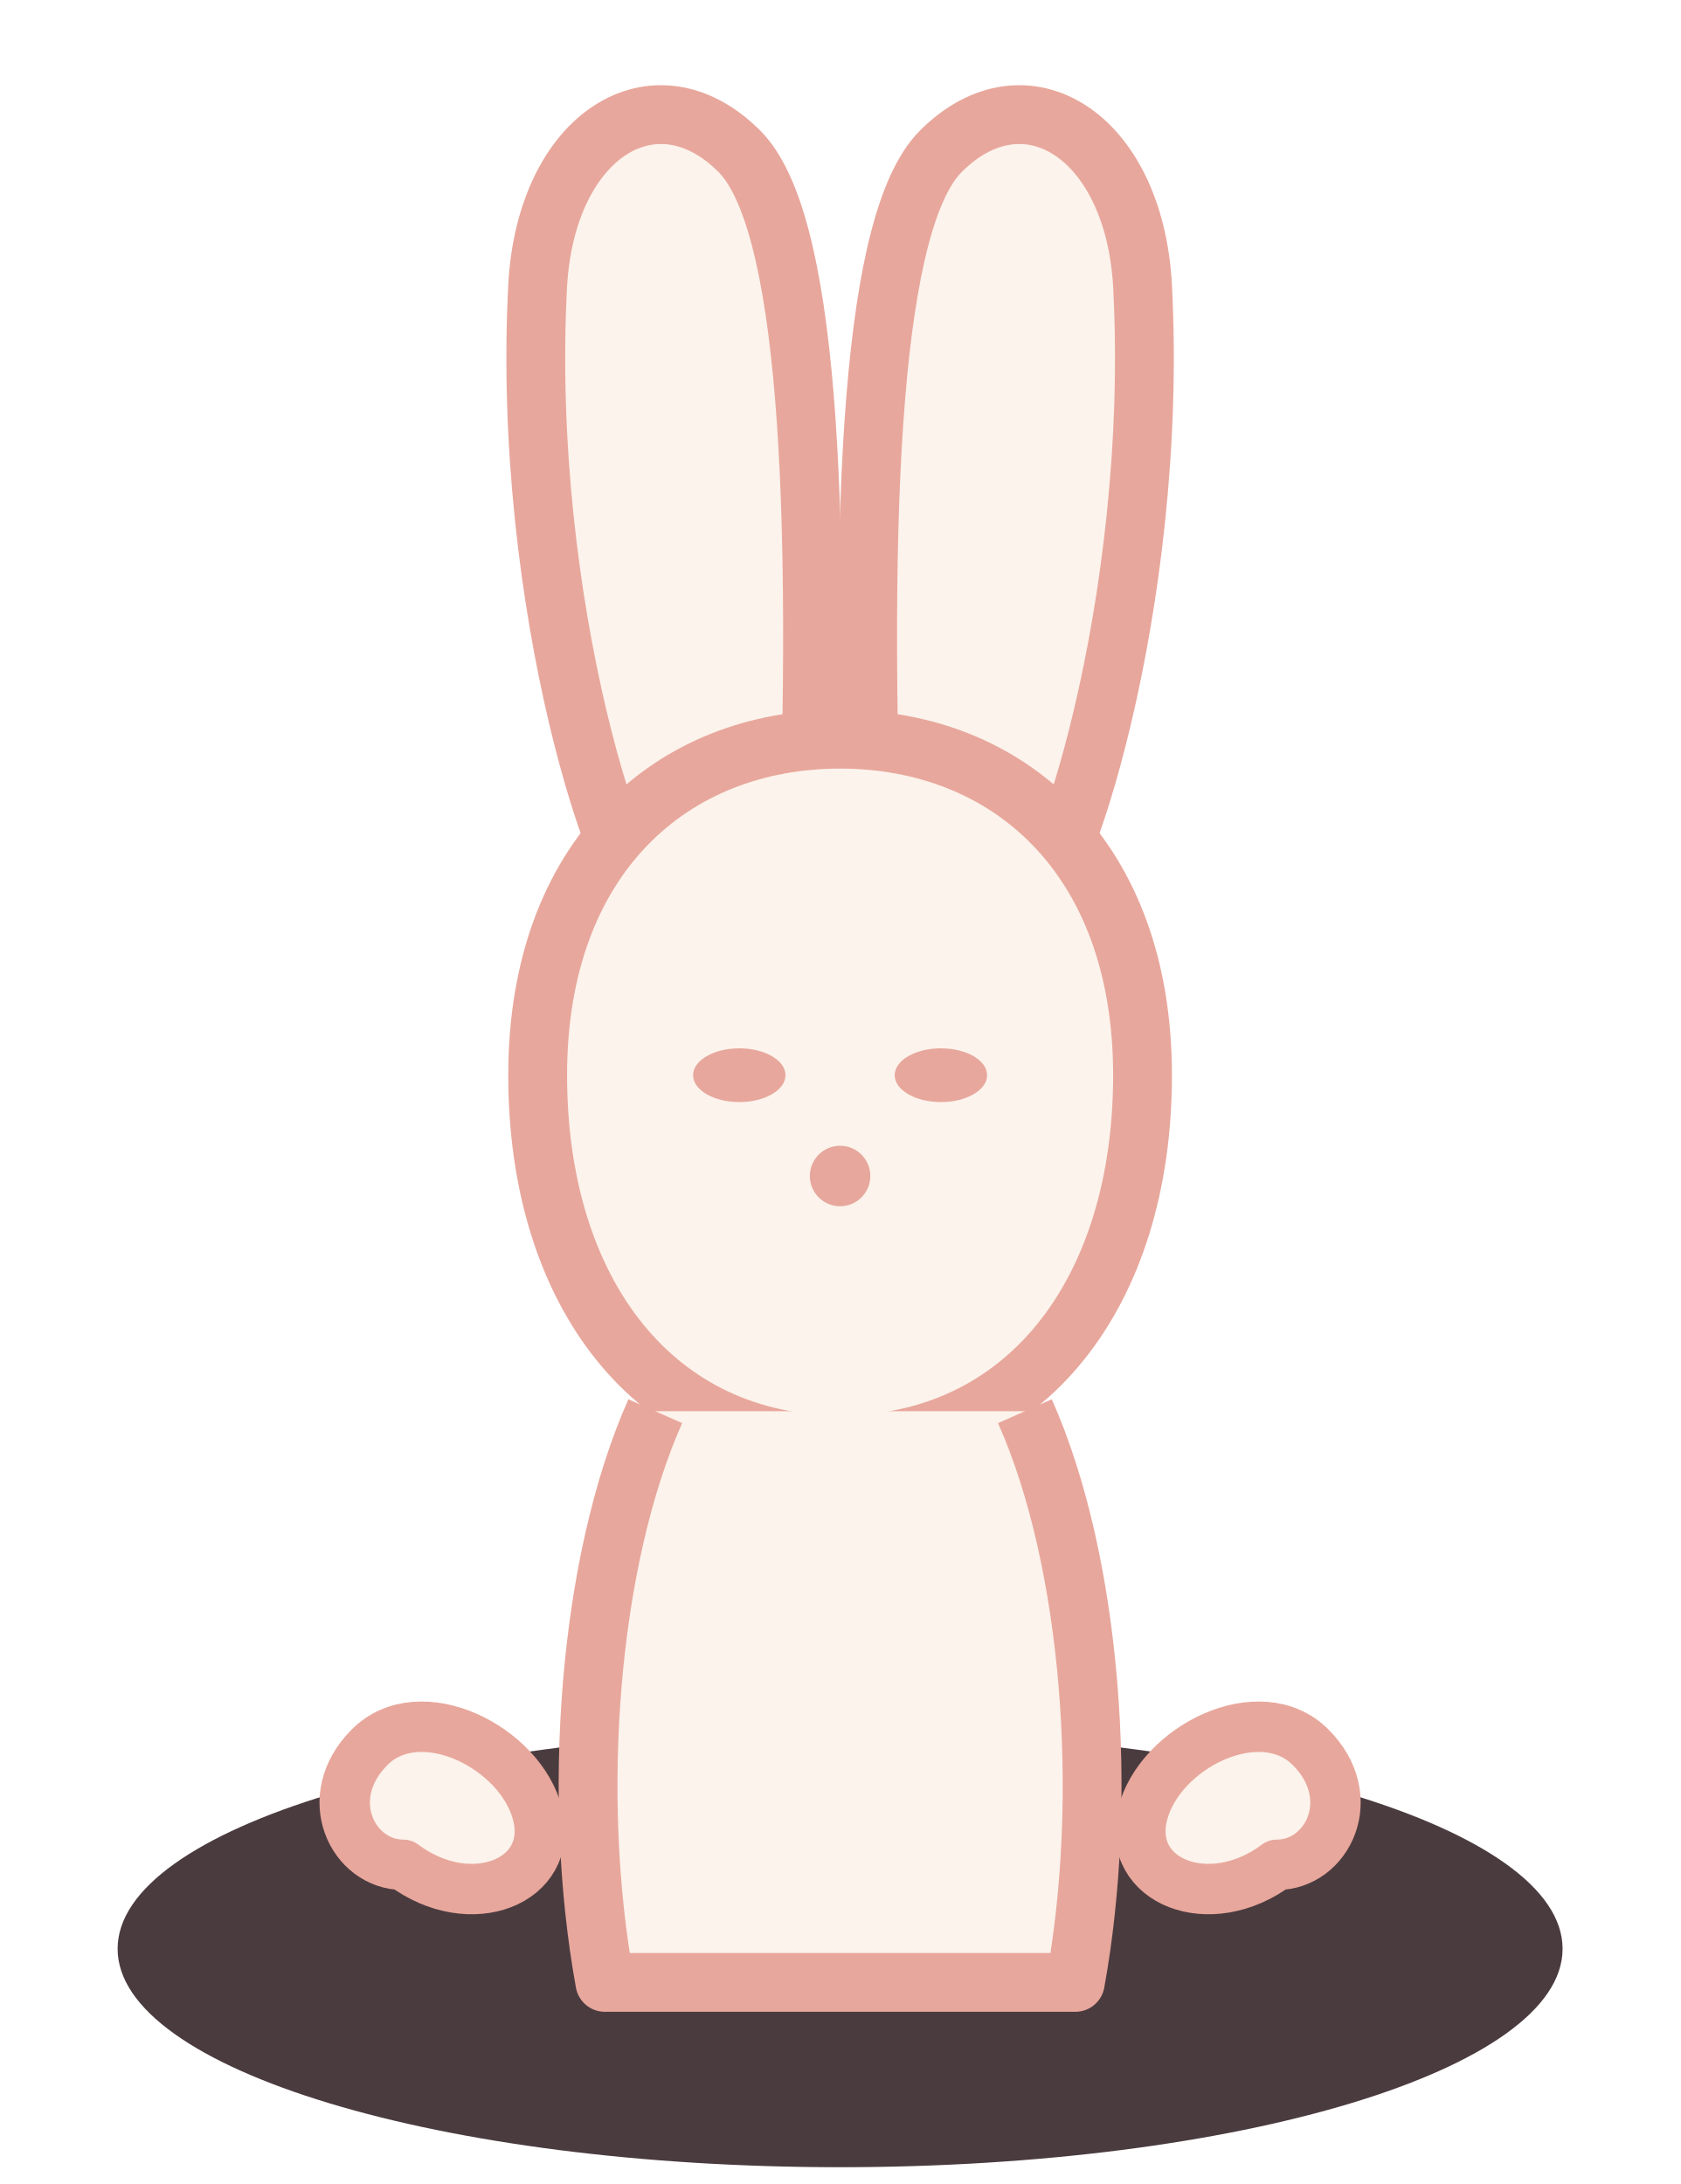
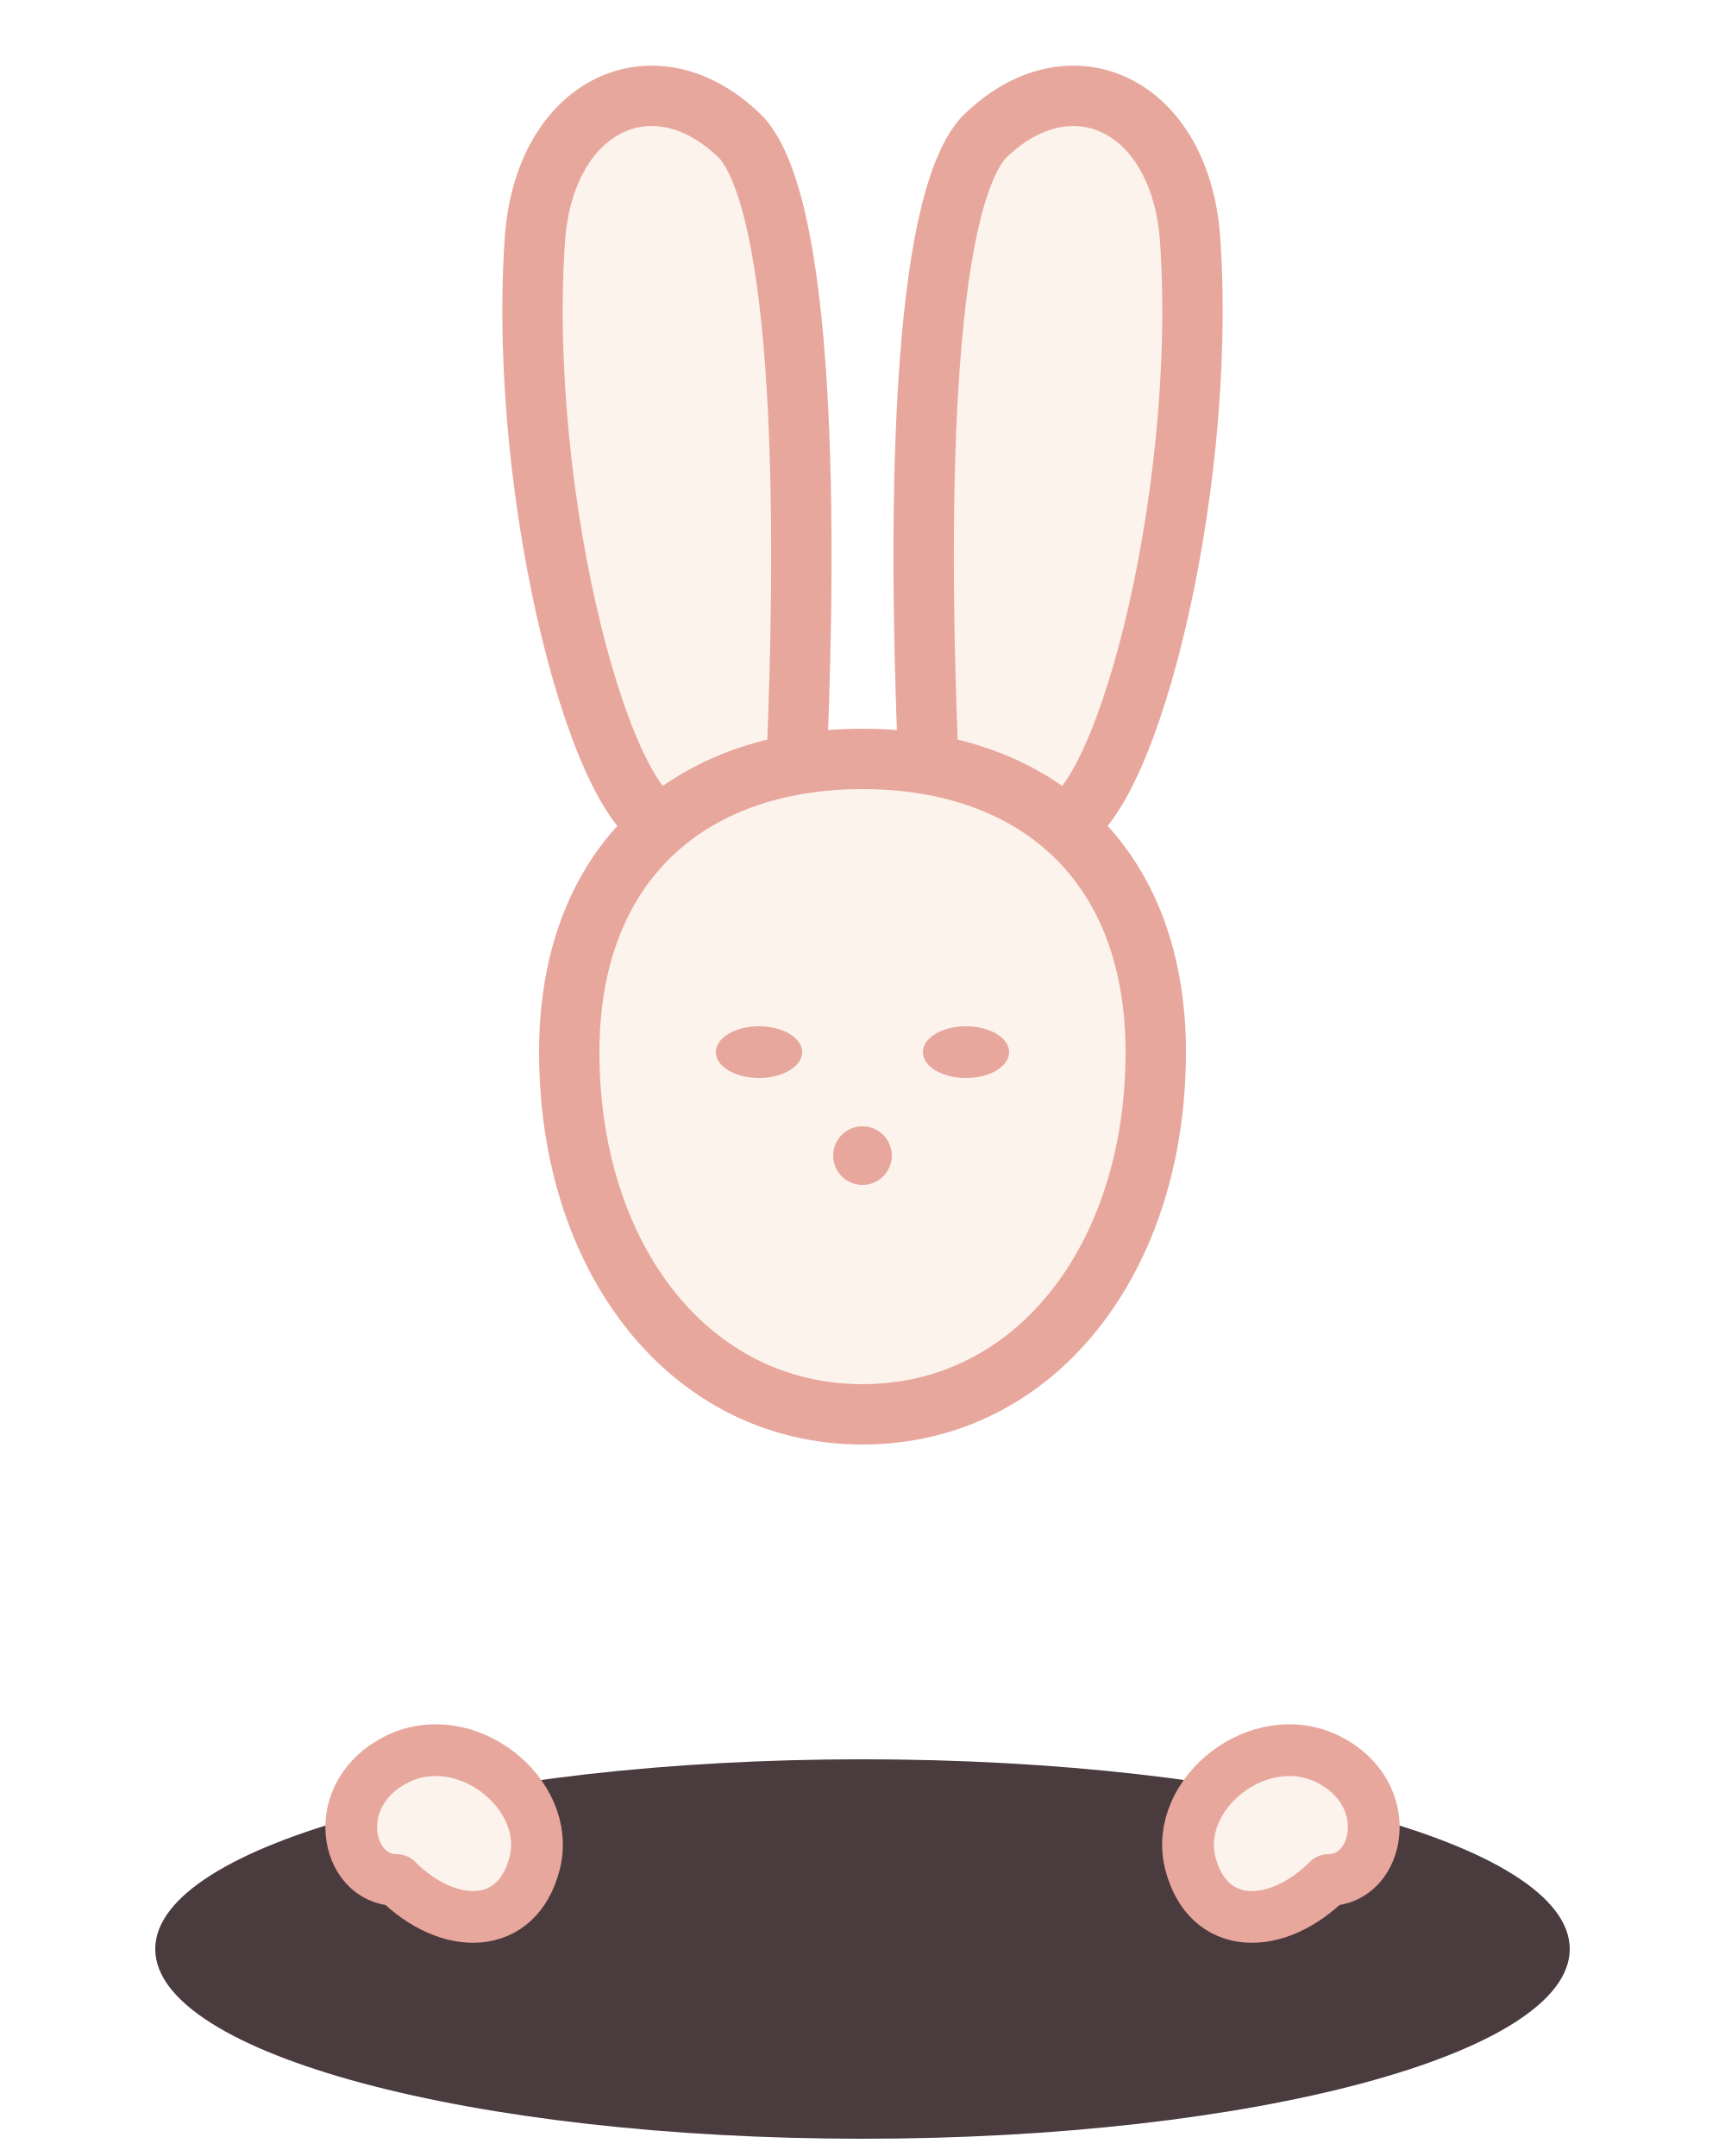
- <svg xmlns="http://www.w3.org/2000/svg" viewBox="0 0 200 260" fill="none" aria-hidden="true">
-   <defs>
-     <clipPath id="el-neutral-clip">
-       <ellipse cx="100" cy="232" rx="86" ry="26" />
-       <rect x="0" y="0" width="200" height="232" />
-     </clipPath>
-   </defs>
-   <ellipse cx="100" cy="232" rx="86" ry="26" fill="#4A3B3F" />
-   <g clip-path="url(#el-neutral-clip)">
-     <path d="M78 108 C74 108 62 72 64 34 C65 16 78 8 88 18 C96 26 98 58 96 108 C94 116 84 116 78 108Z" fill="#FBF3EC" stroke="#E8A79C" stroke-width="7" stroke-linejoin="round" />
-     <path d="M122 108 C126 108 138 72 136 34 C135 16 122 8 112 18 C104 26 102 58 104 108 C106 116 116 116 122 108Z" fill="#FBF3EC" stroke="#E8A79C" stroke-width="7" stroke-linejoin="round" />
-     <path d="M64 128 C64 102 80 88 100 88 C120 88 136 102 136 128 C136 154 122 172 100 172 C78 172 64 154 64 128Z" fill="#FBF3EC" stroke="#E8A79C" stroke-width="7" stroke-linejoin="round" />
-     <path d="M78 168 C70 186 68 214 72 236 L128 236 C132 214 130 186 122 168" fill="#FBF3EC" stroke="#E8A79C" stroke-width="7" stroke-linejoin="round" />
+ <svg xmlns="http://www.w3.org/2000/svg" viewBox="0 0 200 250" fill="none" aria-hidden="true">
+   <ellipse cx="100" cy="226" rx="82" ry="22" fill="#4A3B3F" />
+   <g>
+     <path d="M78 96 C70 96 60 58 62 28 C63 12 76 6 86 16 C93 24 94 58 92 96 C90 104 82 104 78 96Z" fill="#FBF3EC" stroke="#E8A79C" stroke-width="7" stroke-linejoin="round" />
+     <path d="M122 96 C130 96 140 58 138 28 C137 12 124 6 114 16 C107 24 106 58 108 96 C110 104 118 104 122 96Z" fill="#FBF3EC" stroke="#E8A79C" stroke-width="7" stroke-linejoin="round" />
+     <path d="M66 122 C66 100 80 88 100 88 C120 88 134 100 134 122 C134 146 120 164 100 164 C80 164 66 146 66 122Z" fill="#FBF3EC" stroke="#E8A79C" stroke-width="7" stroke-linejoin="round" />
  </g>
-   <ellipse cx="88" cy="128" rx="5.5" ry="3.2" fill="#E8A79C" />
-   <ellipse cx="112" cy="128" rx="5.5" ry="3.2" fill="#E8A79C" />
-   <circle cx="100" cy="140" r="3.6" fill="#E8A79C" />
-   <path d="M48 222 C42 222 38 214 44 208 C50 202 62 208 64 216 C66 224 56 228 48 222Z" fill="#FBF3EC" stroke="#E8A79C" stroke-width="6" stroke-linejoin="round" />
-   <path d="M152 222 C158 222 162 214 156 208 C150 202 138 208 136 216 C134 224 144 228 152 222Z" fill="#FBF3EC" stroke="#E8A79C" stroke-width="6" stroke-linejoin="round" />
+   <ellipse cx="88" cy="122" rx="5" ry="3" fill="#E8A79C" />
+   <ellipse cx="112" cy="122" rx="5" ry="3" fill="#E8A79C" />
+   <circle cx="100" cy="134" r="3.4" fill="#E8A79C" />
+   <path d="M46 218 C40 218 38 208 46 204 C54 200 64 208 62 216 C60 224 52 224 46 218Z" fill="#FBF3EC" stroke="#E8A79C" stroke-width="6" stroke-linejoin="round" />
+   <path d="M154 218 C160 218 162 208 154 204 C146 200 136 208 138 216 C140 224 148 224 154 218Z" fill="#FBF3EC" stroke="#E8A79C" stroke-width="6" stroke-linejoin="round" />
</svg>
